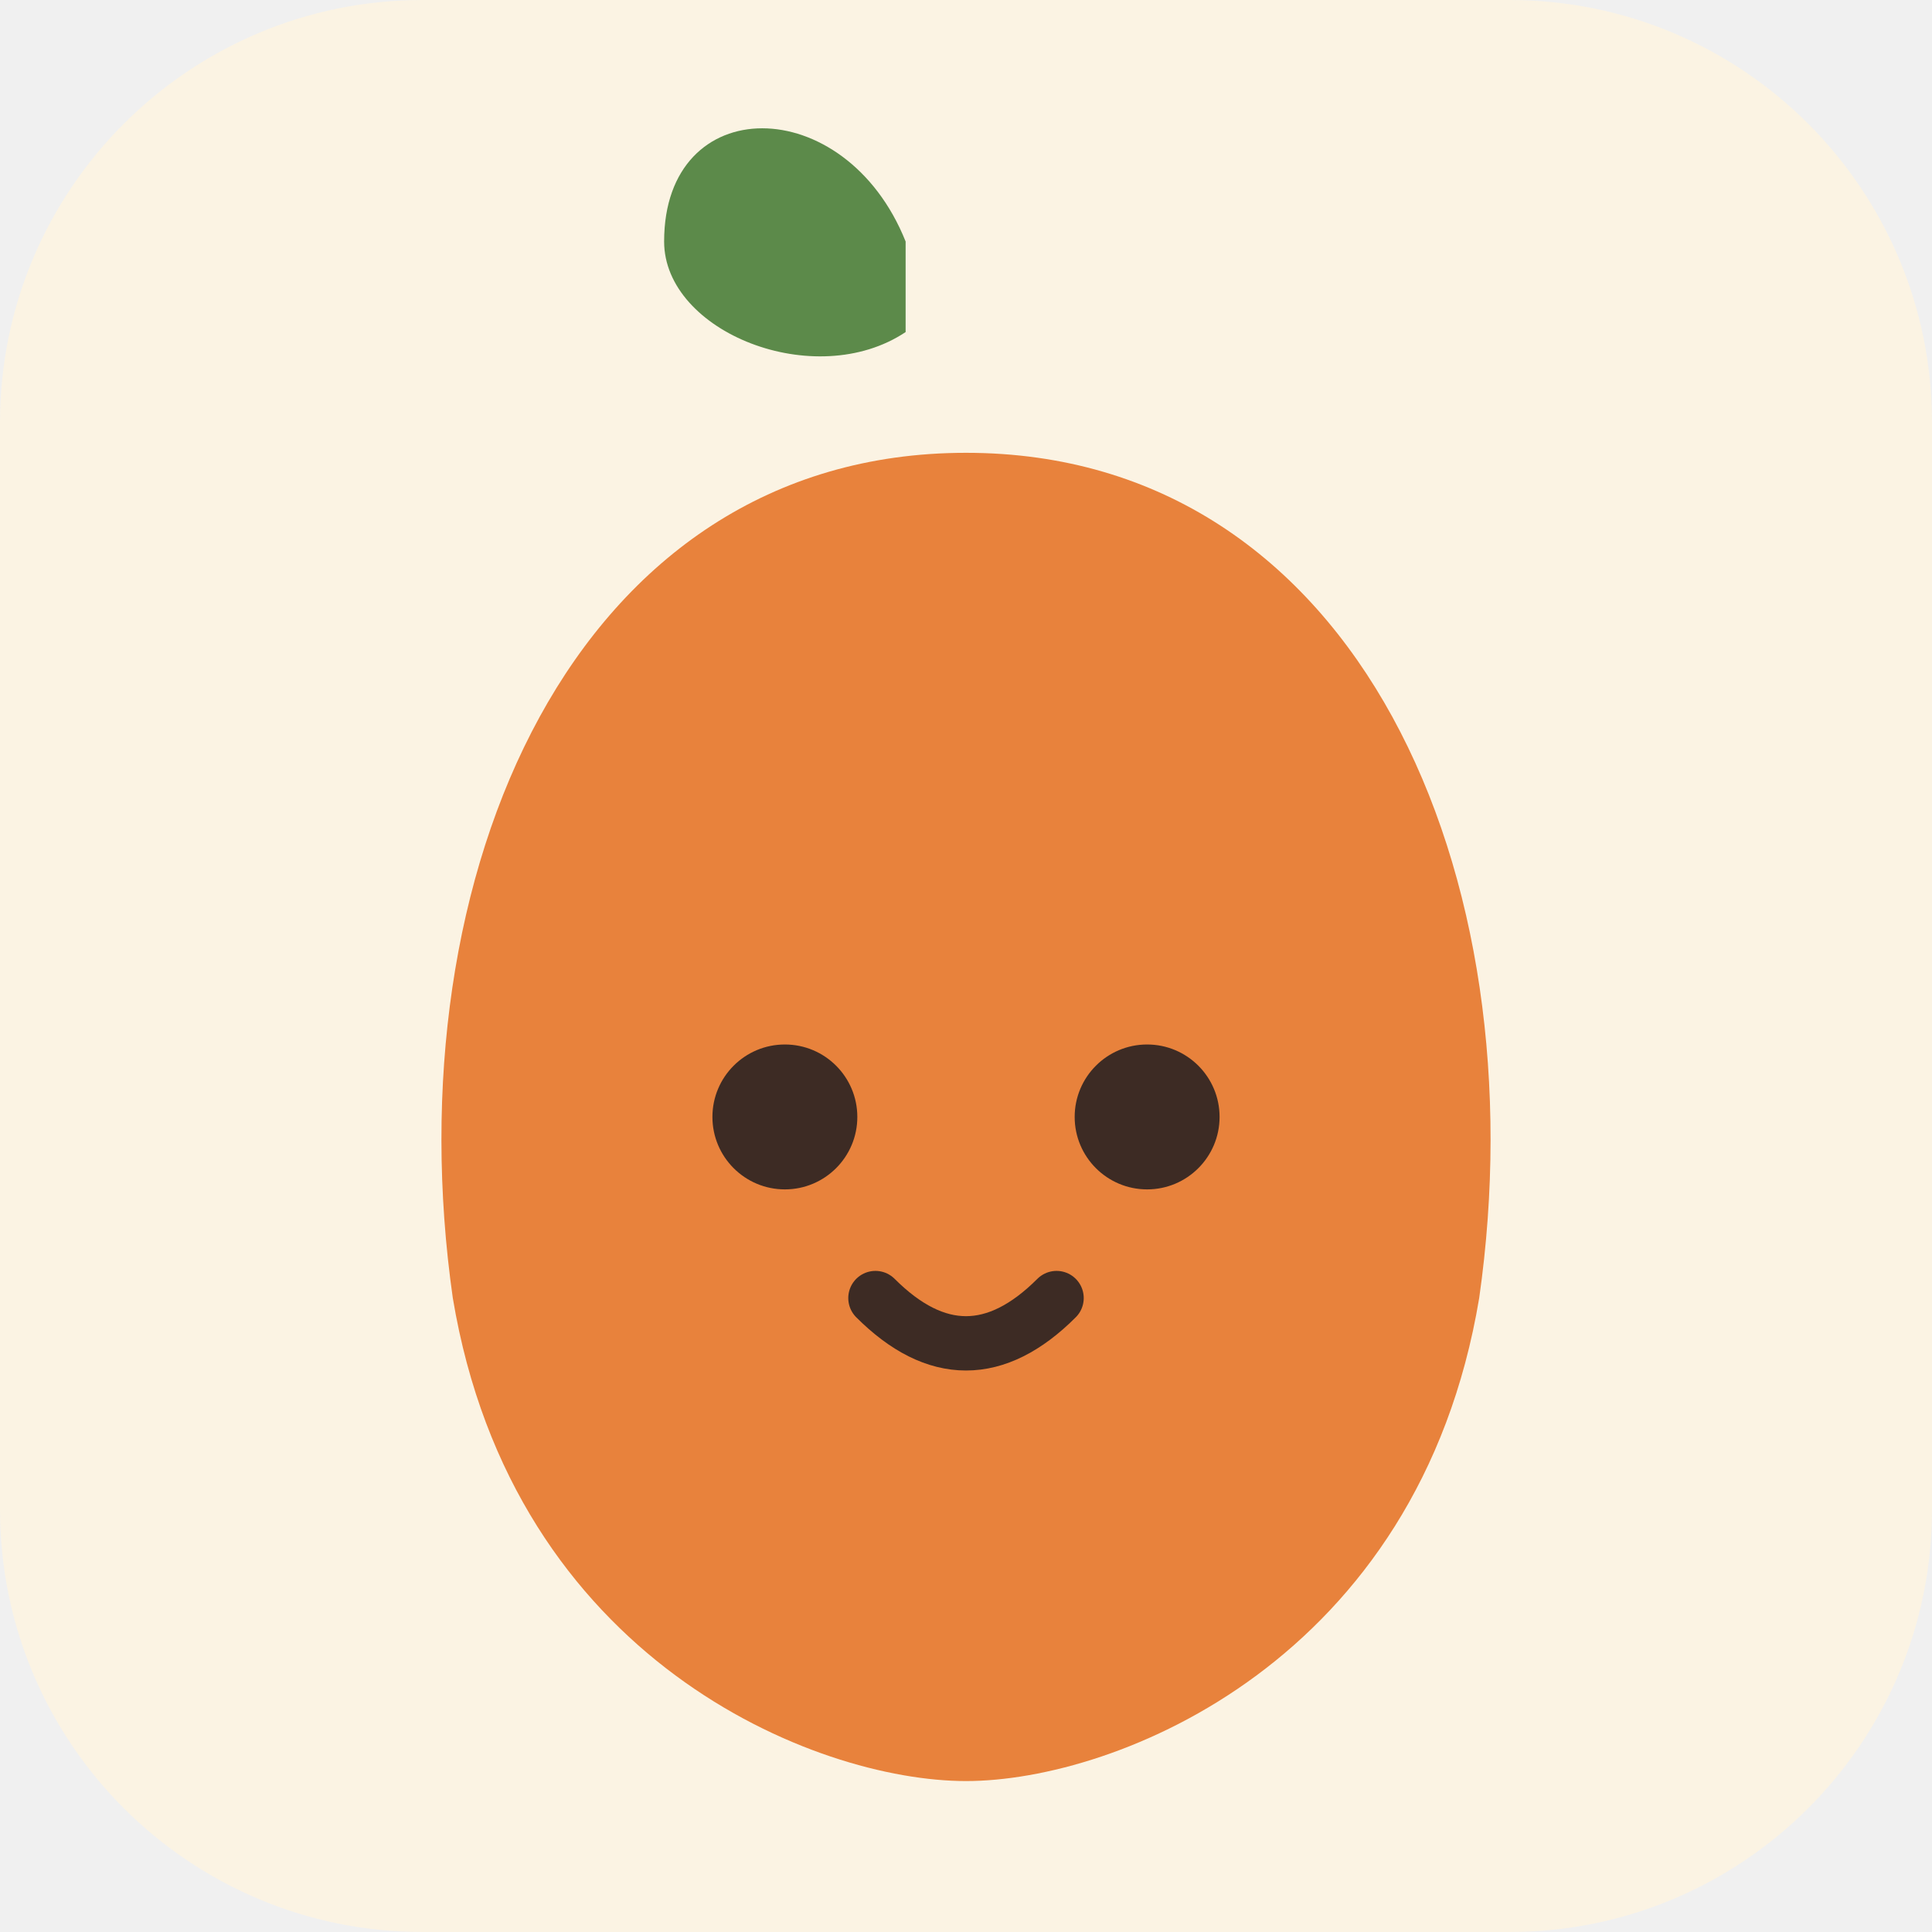
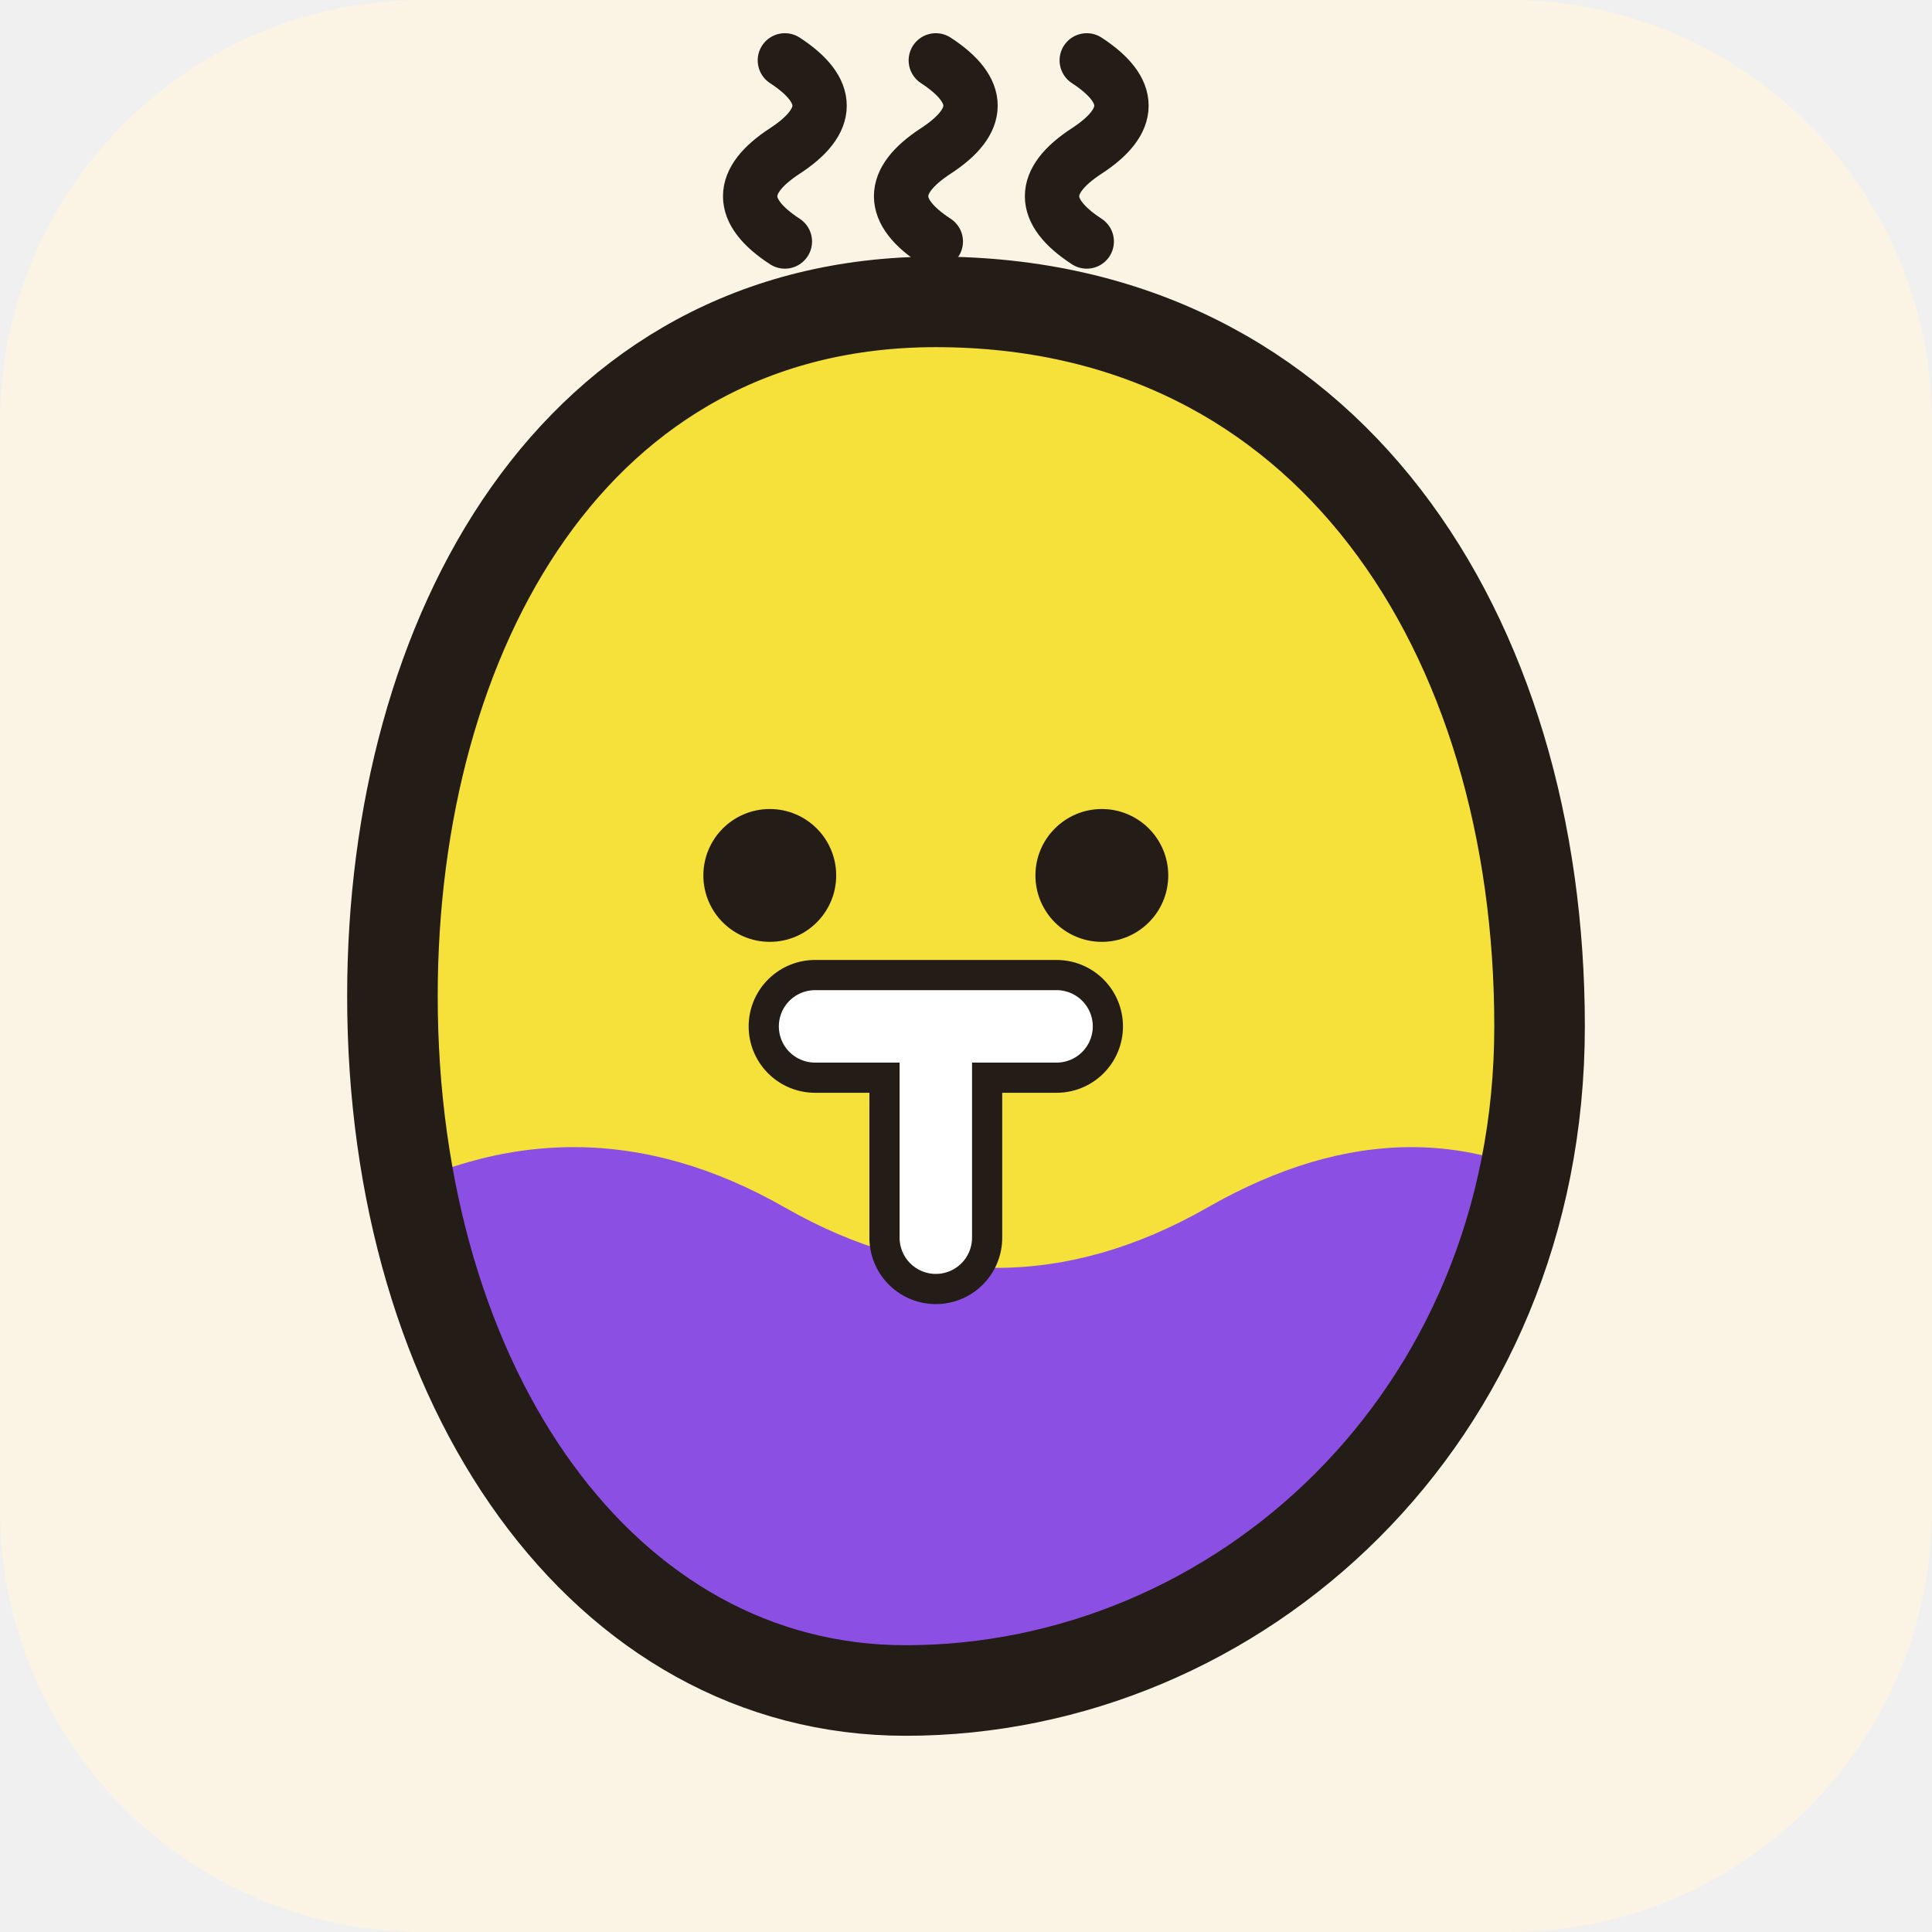
<svg xmlns="http://www.w3.org/2000/svg" viewBox="0 0 64 64">
  <rect width="64" height="64" rx="14" fill="#fbf3e3" />
-   <path d="M30 8 C28 3 22 3 22 8 C22 11 27 13 30 11 Z" fill="#5c8a4a" />
-   <path d="M32 15 C19 15 13 29 15 43 C17 55 27 59 32 59 C37 59 47 55 49 43 C51 29 45 15 32 15 Z" fill="#e8823c" />
-   <path d="M44 22 C50 30 50 44 44 52 C50 44 50 30 44 22 Z" fill="#c86a2e" opacity="0.6" />
-   <circle cx="26" cy="37" r="2.4" fill="#3d2b24" />
-   <circle cx="38" cy="37" r="2.4" fill="#3d2b24" />
-   <path d="M29 43 Q32 46 35 43" stroke="#3d2b24" stroke-width="1.8" fill="none" stroke-linecap="round" />
+   <defs>
+     <clipPath id="b">
+       <path d="M31 10 C19 10 13 21 13 33 C13 46 20 56 30 56 C41 56 51 47 51 34 C51 21 44 10 31 10 Z" />
+     </clipPath>
+   </defs>
+   <g clip-path="url(#b)">
+     <rect x="0" y="0" width="64" height="64" fill="#f6e03a" />
+     <path d="M12 40 Q19 36 26 40 Q33 44 40 40 Q47 36 53 40 L53 58 L12 58 Z" fill="#8c4fe3" />
+   </g>
+   <path d="M31 10 C19 10 13 21 13 33 C13 46 20 56 30 56 C41 56 51 47 51 34 C51 21 44 10 31 10 Z" fill="none" stroke="#241c16" stroke-width="3" stroke-linejoin="round" />
+   <circle cx="25.5" cy="29" r="2.2" fill="#241c16" />
+   <circle cx="36.5" cy="29" r="2.2" fill="#241c16" />
+   <path d="M27 34 H35 M31 34 V41" fill="none" stroke="#241c16" stroke-width="4.4" stroke-linecap="round" stroke-linejoin="round" />
+   <path d="M27 34 H35 M31 34 V41" fill="none" stroke="#fff" stroke-width="2.4" stroke-linecap="round" stroke-linejoin="round" />
+   <g fill="none" stroke="#241c16" stroke-width="1.8" stroke-linecap="round">
+     <path d="M26 8 q-2.3 -1.5 0 -3 q2.3 -1.5 0 -3" />
+     <path d="M31 8 q-2.3 -1.5 0 -3 q2.3 -1.5 0 -3" />
+     <path d="M36 8 q-2.3 -1.5 0 -3 q2.3 -1.5 0 -3" />
+   </g>
</svg>
